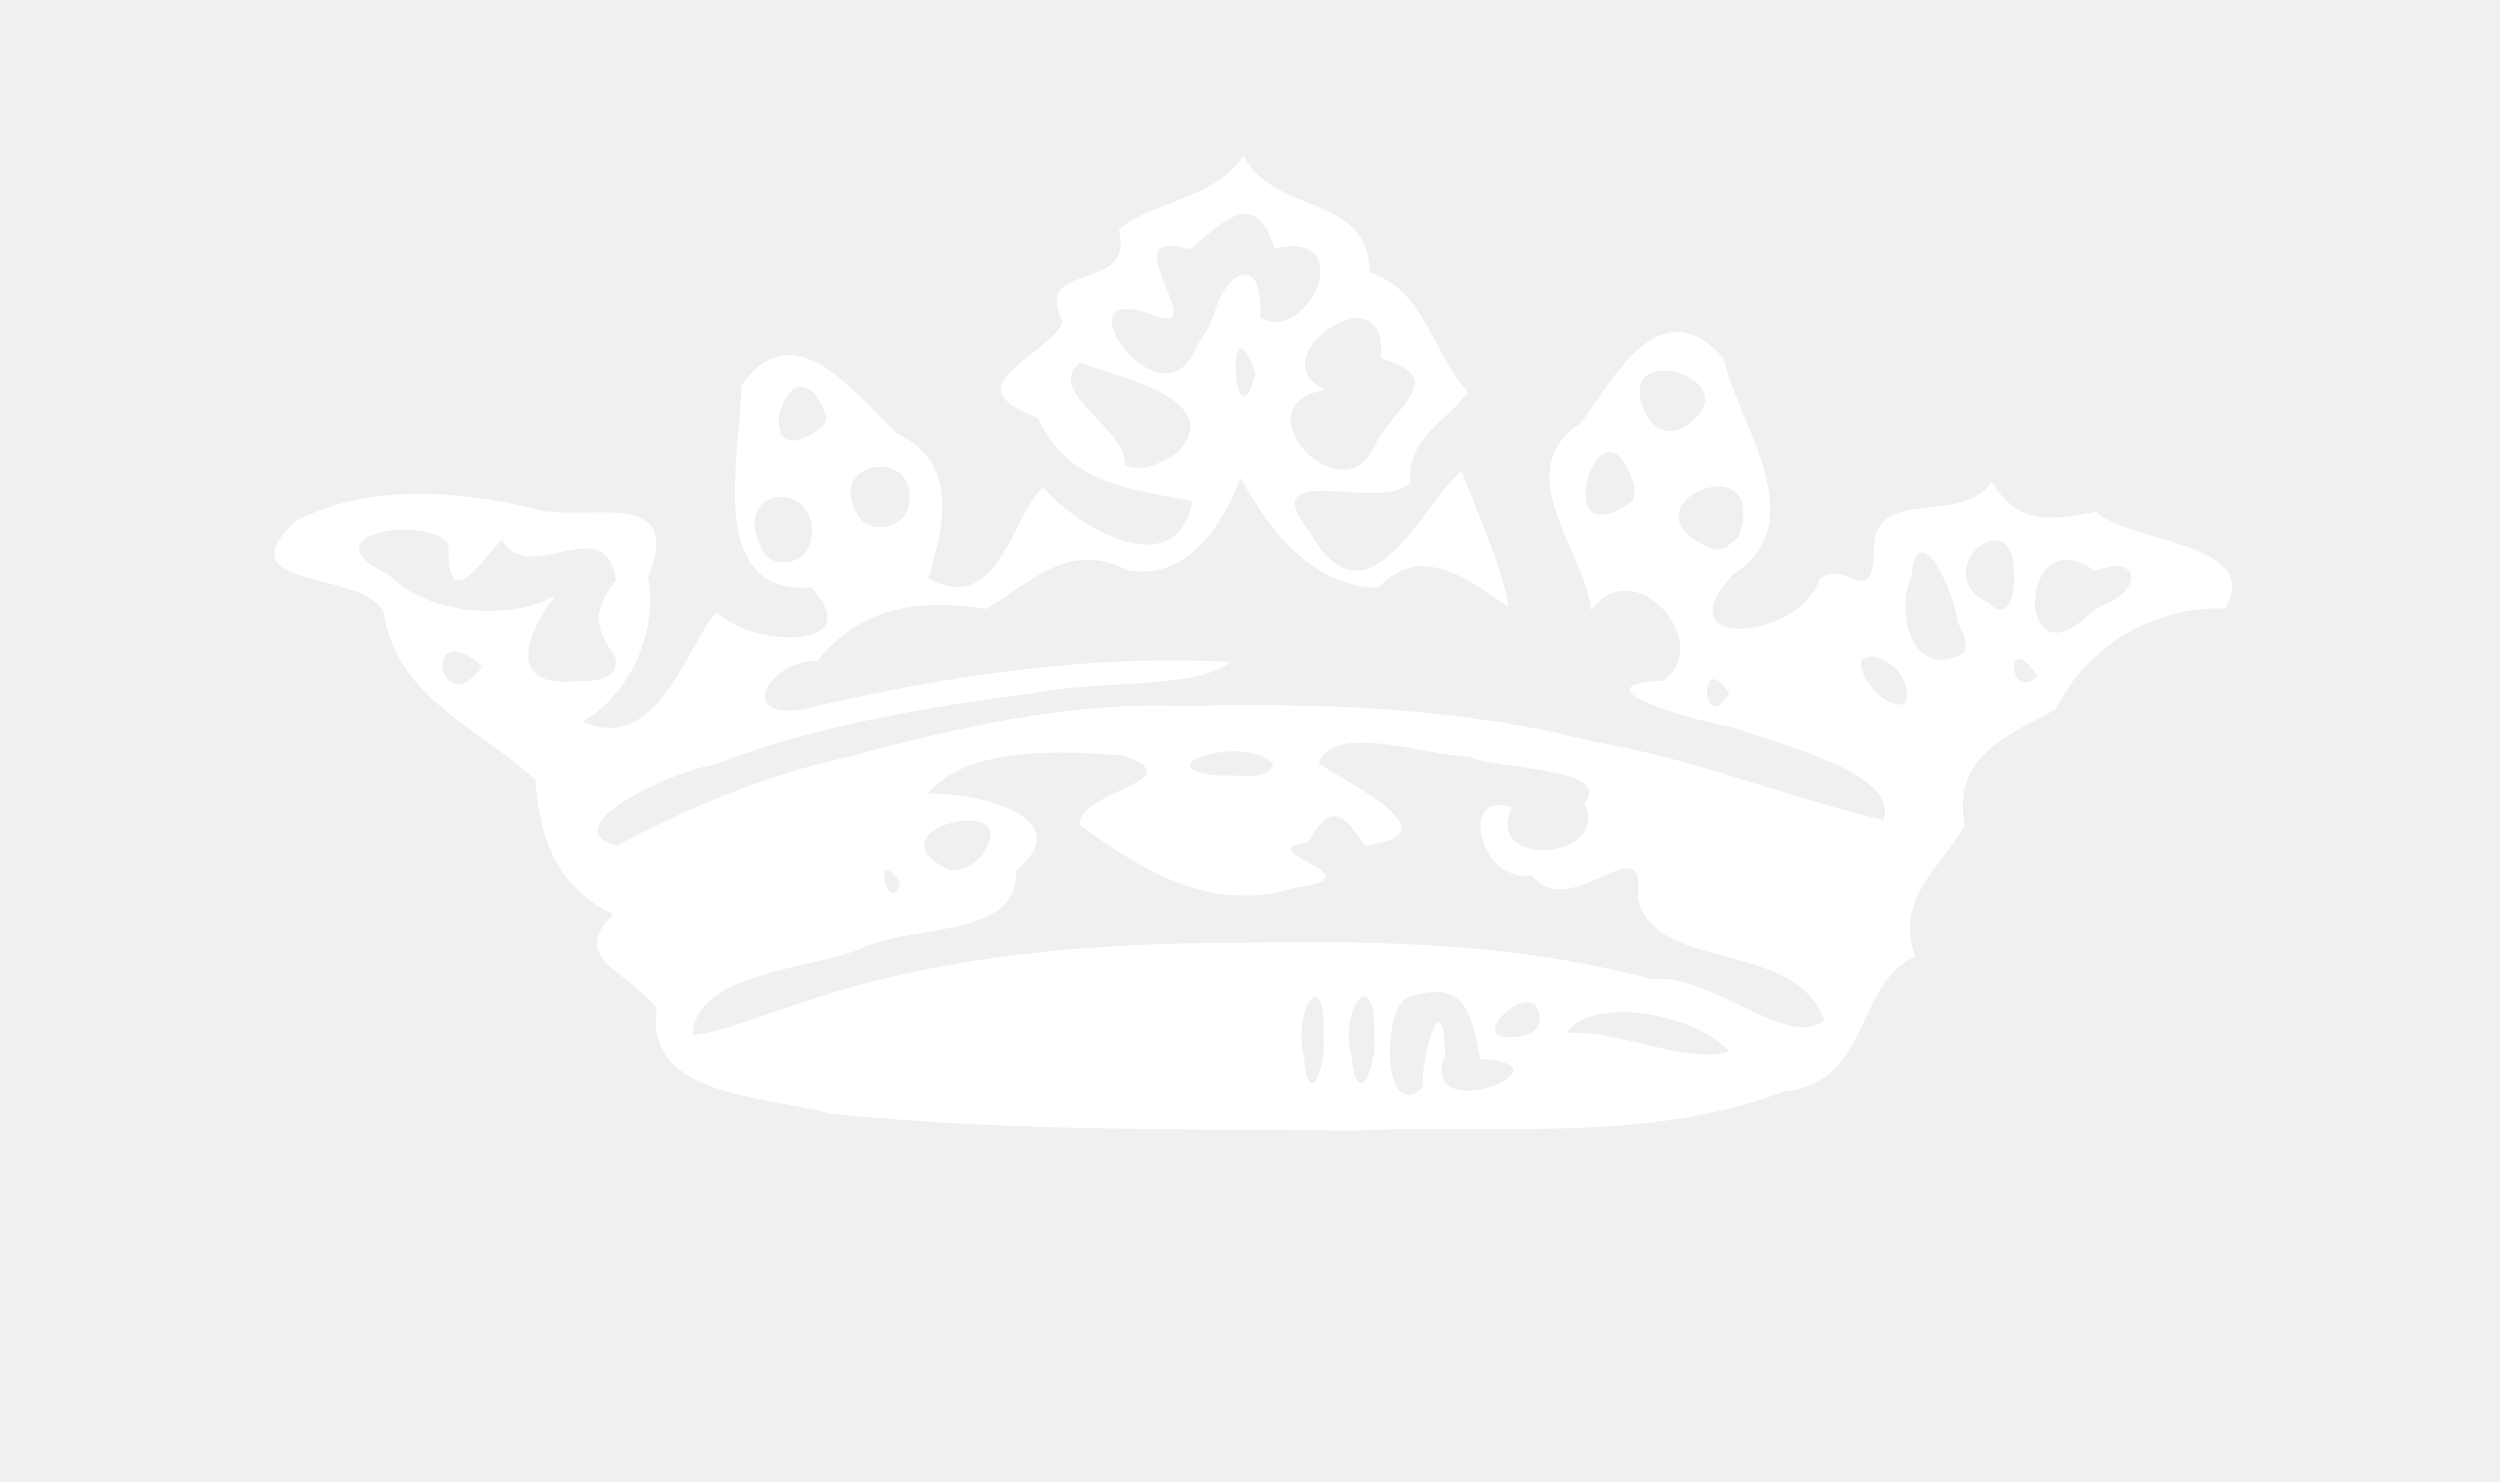
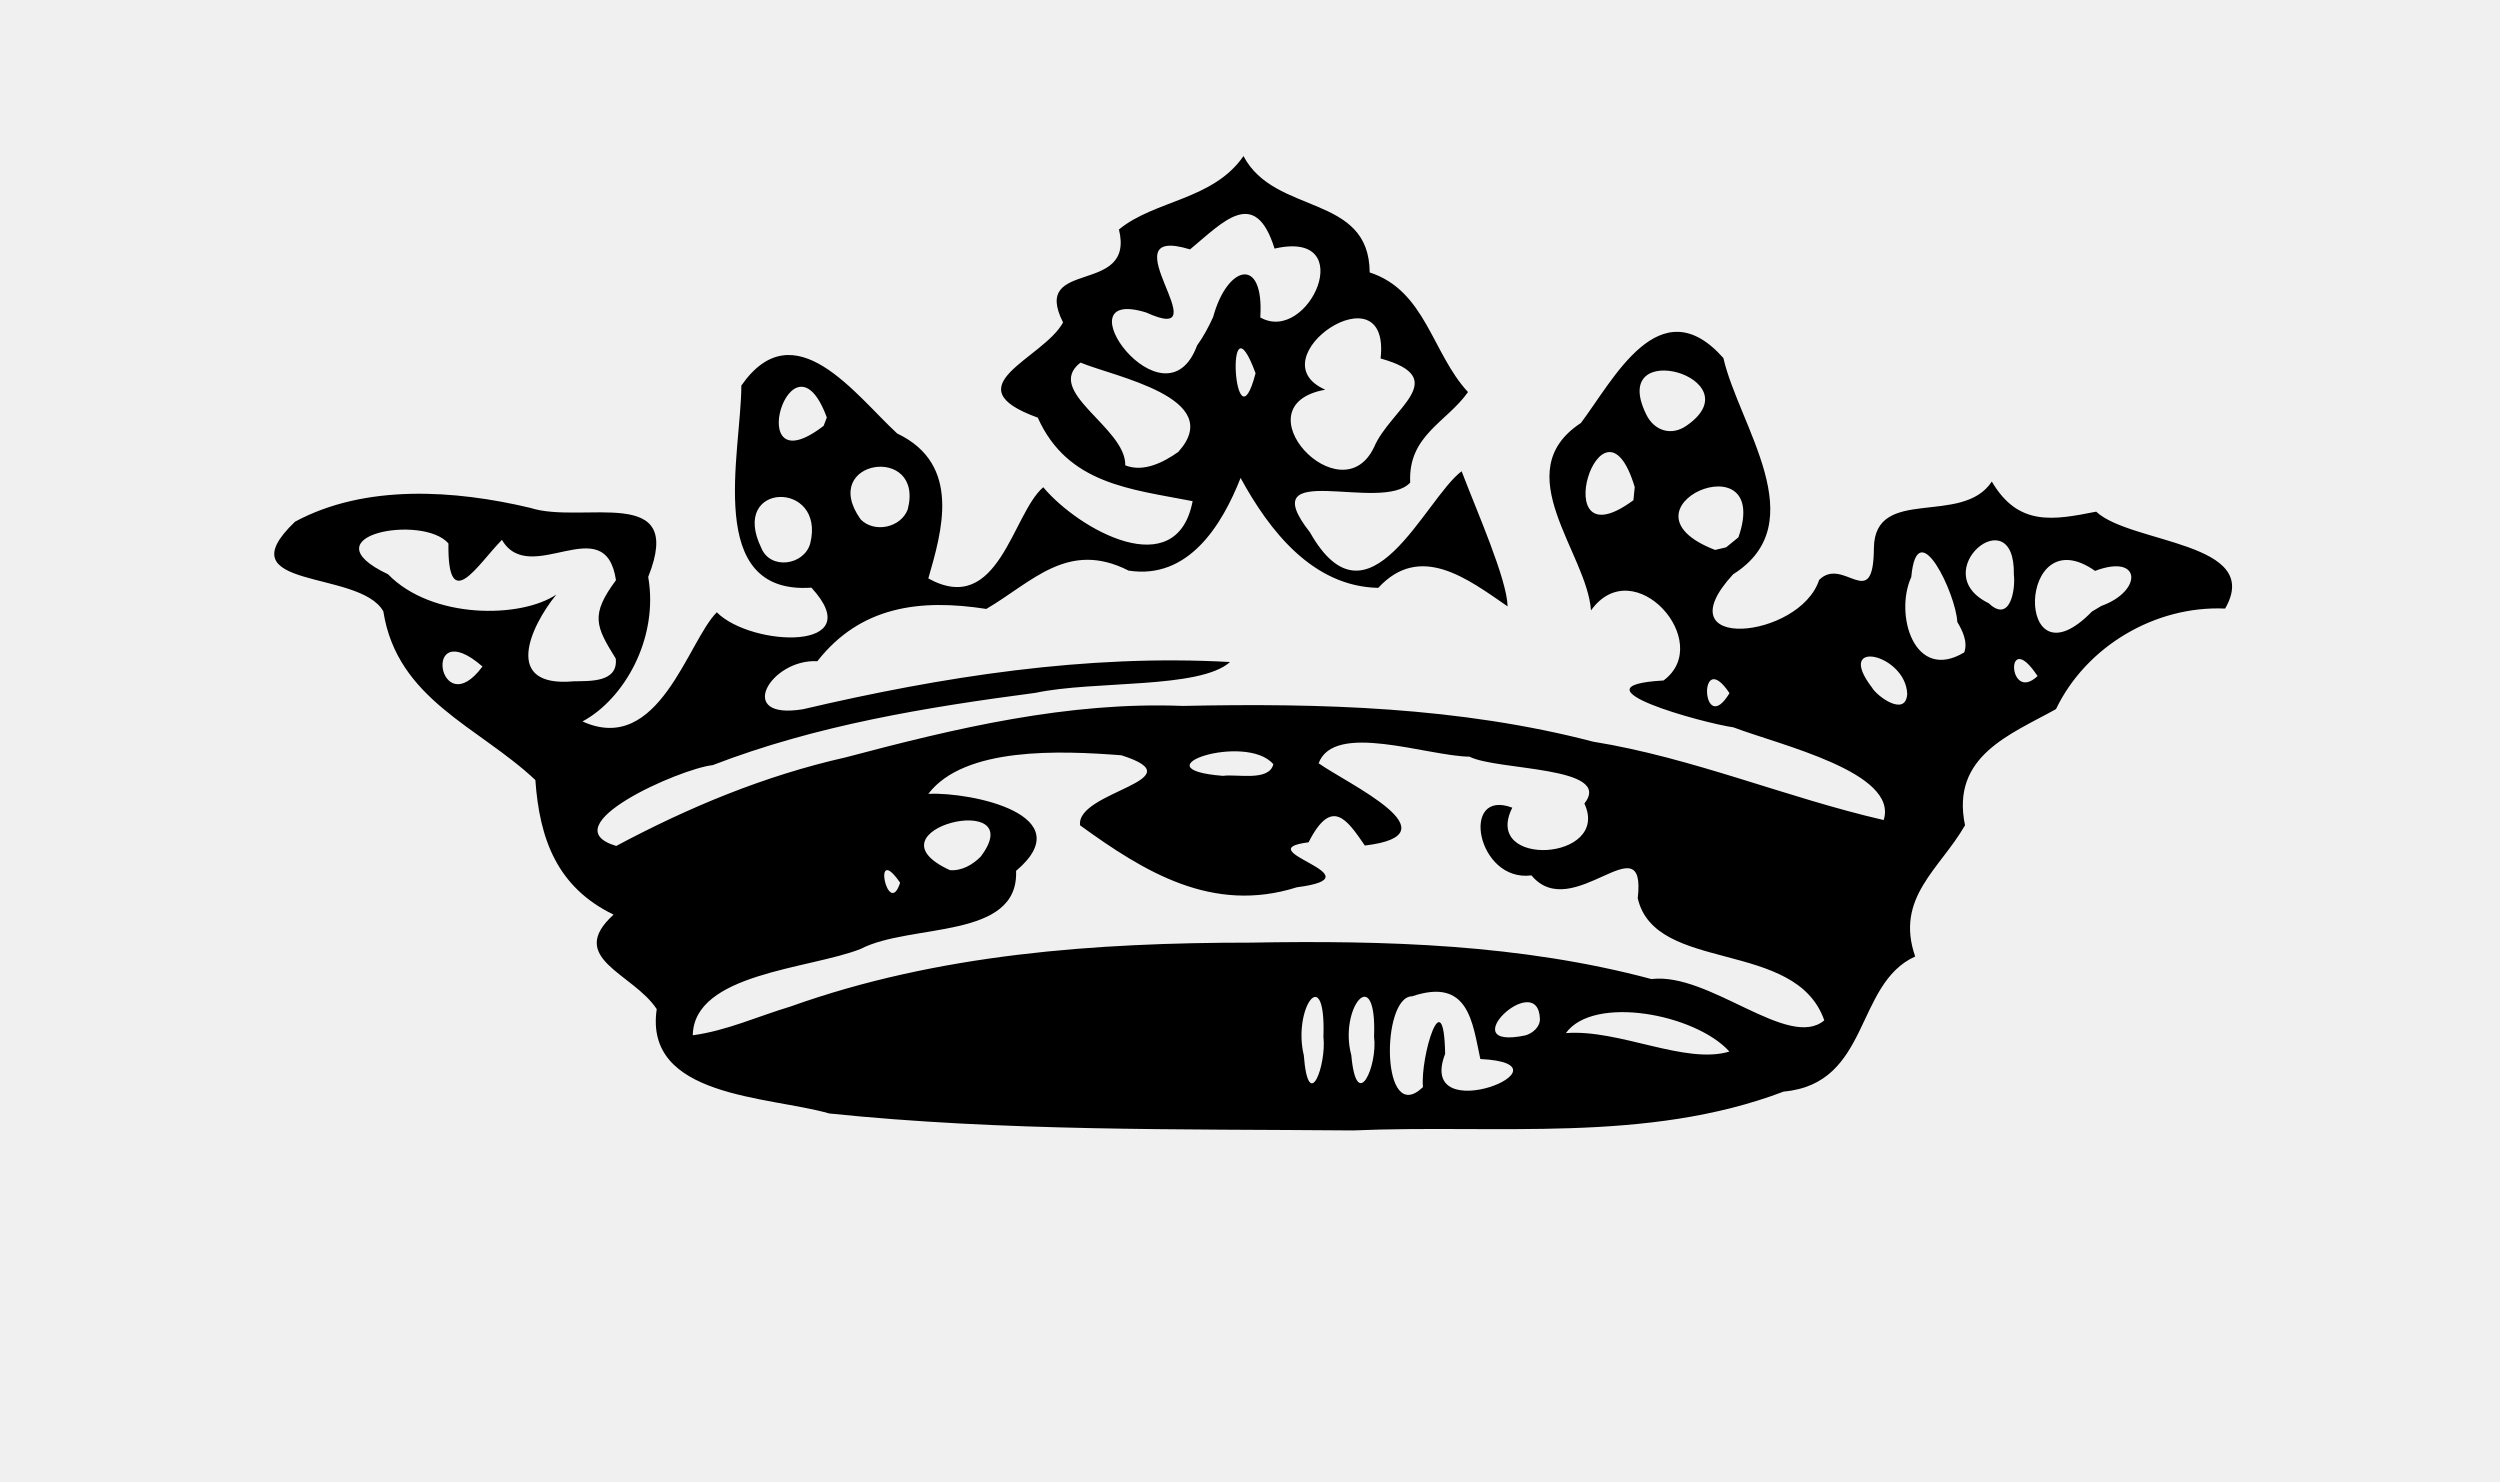
<svg xmlns="http://www.w3.org/2000/svg" version="1.1" id="svg1" width="211" height="125" viewBox="0 0 211 125">
  <defs id="defs1" />
  <g id="g1">
-     <path style="fill:#ffffff;fill-opacity:1" d="M 69.97,93.972 C 64.853,92.506 54.333,92.643 55.427,85.169 53.44,82.134 47.734,80.886 51.784,77.195 47.032,74.887 45.536,70.845 45.185,65.835 40.392,61.32 33.522,59.056 32.354,51.6 30.352,48.023 18.816,49.843 24.903,44.029 c 5.932,-3.198 13.492,-2.678 19.85,-1.166 4.424,1.431 13.132,-2.111 9.956,5.827 0.901,5.187 -2.024,10.308 -5.548,12.2 6.451,2.928 8.877,-6.751 11.336,-9.212 2.937,2.941 12.957,3.323 7.985,-2.08 -9.084,0.624 -5.923,-11.367 -5.912,-17.058 4.475,-6.427 9.625,0.8 13.151,4.046 5.478,2.611 3.76,8.289 2.63,12.234 5.941,3.283 7.095,-5.494 9.7,-7.696 2.981,3.556 11.253,8.234 12.607,1.174 -5.242,-1.022 -10.551,-1.433 -13.07,-7.048 -7.339,-2.656 0.447,-4.939 2.135,-8.035 -2.773,-5.471 6.106,-2.184 4.716,-7.847 2.991,-2.472 7.967,-2.486 10.511,-6.196 2.634,5.024 10.617,3.145 10.651,9.822 4.721,1.533 5.247,6.795 8.298,10.097 -1.798,2.55 -5.072,3.656 -4.878,7.638 -2.387,2.621 -13.428,-2.119 -8.458,4.205 4.95,8.756 9.685,-2.82 12.797,-5.161 1.355,3.542 3.827,9.114 3.882,11.406 -3.414,-2.36 -7.392,-5.39 -10.918,-1.563 -5.526,-0.111 -9.193,-4.824 -11.618,-9.277 -1.579,4.009 -4.415,8.602 -9.452,7.82 -5.121,-2.604 -8.129,0.96 -12.009,3.235 -5.612,-0.871 -10.624,-0.229 -14.261,4.412 -3.962,-0.214 -6.994,5.002 -1.217,4.054 11.776,-2.757 23.917,-4.662 36.049,-3.986 -2.574,2.297 -11.453,1.547 -16.414,2.601 -9.247,1.218 -18.511,2.732 -27.248,6.102 -2.763,0.299 -13.766,5.145 -8.144,6.822 6.095,-3.257 12.499,-5.928 19.358,-7.476 9.31,-2.47 18.748,-4.718 28.46,-4.344 11.622,-0.245 23.33,0.073 34.643,3.02 8.393,1.357 16.271,4.715 24.512,6.613 1.266,-4.03 -8.724,-6.319 -12.679,-7.823 -2.584,-0.368 -14.015,-3.496 -5.902,-3.956 4.36,-3.227 -2.514,-10.964 -6.123,-5.912 -0.328,-4.858 -7.136,-11.698 -0.853,-15.82 2.734,-3.608 6.656,-11.543 12.027,-5.483 1.308,5.701 7.705,13.92 0.82,18.255 -6.051,6.578 5.613,5.501 7.264,0.472 2.048,-2.053 4.584,2.908 4.62,-2.691 0.069,-5.306 7.448,-1.792 9.952,-5.611 2.239,3.819 5.211,3.252 8.807,2.541 2.938,2.73 14.14,2.54 10.885,8.18 -5.878,-0.266 -11.72,3.169 -14.275,8.484 -3.813,2.134 -8.902,3.946 -7.678,9.805 -2.116,3.692 -5.928,6.105 -4.207,11.074 -5.131,2.331 -3.761,10.73 -11.098,11.403 -11.584,4.391 -24.239,2.753 -36.349,3.279 -14.739,-0.128 -29.55,0.086 -44.223,-1.434 z M 120.098,91.752 c -0.235,-2.568 1.754,-9.149 1.872,-2.81 -2.511,6.516 11.451,0.853 2.97,0.439 -0.67,-3.101 -0.975,-6.904 -5.755,-5.294 -2.638,0.007 -2.642,11.087 0.912,7.665 z m -8.4,-4.25 c 0.218,-6.428 -2.602,-2.345 -1.659,1.553 0.391,5.07 1.927,0.813 1.659,-1.553 z m 4.273,0 c 0.247,-6.423 -2.997,-2.407 -1.921,1.553 0.449,5.014 2.241,0.856 1.921,-1.553 z m 29.992,1.25 c -2.873,-3.179 -11.461,-4.797 -13.802,-1.559 4.508,-0.346 10.06,2.684 13.802,1.559 z M 66.726,84.948 c 12.45,-4.449 25.706,-5.387 38.821,-5.39 11.355,-0.198 22.797,0.123 33.835,3.075 4.876,-0.599 11.572,6.029 14.588,3.485 -2.408,-6.911 -14.271,-3.931 -15.745,-10.305 0.758,-6.584 -5.511,2.238 -8.97,-1.93 -4.619,0.6 -6.049,-7.392 -1.617,-5.715 -2.593,5.138 8.351,4.496 6.084,-0.348 2.499,-3.162 -7.362,-2.766 -9.694,-3.956 -3.608,-0.055 -11.424,-2.978 -12.736,0.556 2.484,1.76 11.719,6.006 3.902,6.943 -1.5,-2.172 -2.784,-4.146 -4.751,-0.272 -5.414,0.684 6.188,2.869 -0.985,3.795 -7.141,2.261 -12.902,-1.32 -18.297,-5.226 -0.396,-2.874 10.029,-3.834 3.482,-5.915 -5.165,-0.397 -13.239,-0.734 -16.289,3.25 3.721,-0.147 12.96,1.808 7.402,6.507 0.244,5.841 -8.928,4.407 -13.116,6.588 -4.346,1.71 -14.077,2.046 -14.17,7.287 2.842,-0.379 5.519,-1.609 8.255,-2.429 z m 63.244,1.054 c -0.153,-4.311 -7.575,2.722 -1.219,1.383 0.608,-0.18 1.221,-0.692 1.219,-1.383 z m -54,-11.5 c -2.432,-3.533 -1.007,3.141 0,0 z m 6.8,-2.2 c 4.319,-5.72 -10.05,-2.279 -2.596,1.14 1.012,0.074 1.915,-0.46 2.596,-1.14 z m 24.7,-7.8 c -2.283,-2.702 -11.682,0.393 -4.256,0.98 1.189,-0.171 3.892,0.495 4.256,-0.98 z m 38.5,-6 c -2.693,-4.03 -2.357,3.893 0,0 z m 15,0.071 c -0.123,-3.388 -6.194,-4.75 -2.972,-0.538 0.405,0.72 2.841,2.515 2.972,0.538 z M 40.72,56.252 c -5.234,-4.544 -3.698,5.006 0,0 z m 11.25,-0.667 c -1.696,-2.733 -2.159,-3.679 0.018,-6.617 -0.902,-6.078 -7.247,0.67 -9.624,-3.403 -2.027,2.036 -4.602,6.454 -4.516,0.304 -2.128,-2.5 -12.065,-0.696 -5.097,2.6 3.701,3.809 11.19,3.737 14.204,1.711 -2.232,2.742 -4.55,7.878 1.484,7.321 1.333,-0.03 3.742,0.116 3.531,-1.917 z m 120,1.476 c -2.765,-4.201 -2.52,2.375 0,0 z m -6.775,-4.57 c -0.096,-2.305 -3.377,-9.331 -3.883,-3.791 -1.447,3.16 0.26,8.903 4.472,6.36 0.315,-0.887 -0.149,-1.826 -0.589,-2.569 z m 12.161,-1.351 c 3.503,-1.261 3.393,-4.444 -0.531,-2.957 -6.619,-4.648 -6.823,10.173 -0.264,3.43 l 0.795,-0.473 z m -7.386,-2.638 c 0.128,-6.603 -7.543,-0.228 -2.121,2.412 1.806,1.716 2.27,-1.161 2.121,-2.412 z M 68.381,45.875 c 1.342,-5.37 -6.865,-5.238 -4.125,0.376 0.762,1.873 3.603,1.471 4.125,-0.376 z m 78.343,-0.526 c 2.93,-8.441 -11.004,-2.42 -1.969,1.066 l 0.93,-0.22 z M 76.614,42.989 c 1.432,-5.547 -7.574,-4.217 -3.977,0.846 1.155,1.182 3.402,0.703 3.977,-0.846 z m 61.357,-1.88 c -2.782,-9.262 -7.702,6.723 -0.11,1.107 z M 99.442,38.147 c 4.121,-4.567 -5.439,-6.362 -8.248,-7.545 -3.135,2.435 3.853,5.479 3.779,8.672 1.544,0.617 3.222,-0.254 4.469,-1.127 z m 16.529,-0.404 c 1.375,-3.241 6.648,-5.797 0.551,-7.486 0.88,-7.828 -10.618,4.45e-4 -4.67,2.634 -7.42,1.332 1.337,10.701 4.118,4.852 z M 69.783,35.237 c -3.001,-8.179 -7.252,6.086 -0.268,0.703 z m 72.606,0.658 c 5.702,-3.997 -6.69,-7.565 -3.46,-0.943 0.67,1.42 2.162,1.888 3.46,0.943 z M 105.97,31.502 c -2.642,-7.179 -1.8,6.906 0,0 z m -3.579,-4.75 c 1.179,-4.358 4.315,-5.221 3.977,0.041 4.093,2.313 8.422,-7.467 1.205,-5.812 -1.649,-5.288 -4.348,-2.238 -7.133,0.068 -7.288,-2.233 2.832,8.298 -3.709,5.325 -7.446,-2.308 1.576,10.134 4.302,2.786 0.539,-0.75 0.978,-1.568 1.358,-2.408 z" id="path1" />
+     <path style="fill:#000000;fill-opacity:1" d="M 69.97,93.972 C 64.853,92.506 54.333,92.643 55.427,85.169 53.44,82.134 47.734,80.886 51.784,77.195 47.032,74.887 45.536,70.845 45.185,65.835 40.392,61.32 33.522,59.056 32.354,51.6 30.352,48.023 18.816,49.843 24.903,44.029 c 5.932,-3.198 13.492,-2.678 19.85,-1.166 4.424,1.431 13.132,-2.111 9.956,5.827 0.901,5.187 -2.024,10.308 -5.548,12.2 6.451,2.928 8.877,-6.751 11.336,-9.212 2.937,2.941 12.957,3.323 7.985,-2.08 -9.084,0.624 -5.923,-11.367 -5.912,-17.058 4.475,-6.427 9.625,0.8 13.151,4.046 5.478,2.611 3.76,8.289 2.63,12.234 5.941,3.283 7.095,-5.494 9.7,-7.696 2.981,3.556 11.253,8.234 12.607,1.174 -5.242,-1.022 -10.551,-1.433 -13.07,-7.048 -7.339,-2.656 0.447,-4.939 2.135,-8.035 -2.773,-5.471 6.106,-2.184 4.716,-7.847 2.991,-2.472 7.967,-2.486 10.511,-6.196 2.634,5.024 10.617,3.145 10.651,9.822 4.721,1.533 5.247,6.795 8.298,10.097 -1.798,2.55 -5.072,3.656 -4.878,7.638 -2.387,2.621 -13.428,-2.119 -8.458,4.205 4.95,8.756 9.685,-2.82 12.797,-5.161 1.355,3.542 3.827,9.114 3.882,11.406 -3.414,-2.36 -7.392,-5.39 -10.918,-1.563 -5.526,-0.111 -9.193,-4.824 -11.618,-9.277 -1.579,4.009 -4.415,8.602 -9.452,7.82 -5.121,-2.604 -8.129,0.96 -12.009,3.235 -5.612,-0.871 -10.624,-0.229 -14.261,4.412 -3.962,-0.214 -6.994,5.002 -1.217,4.054 11.776,-2.757 23.917,-4.662 36.049,-3.986 -2.574,2.297 -11.453,1.547 -16.414,2.601 -9.247,1.218 -18.511,2.732 -27.248,6.102 -2.763,0.299 -13.766,5.145 -8.144,6.822 6.095,-3.257 12.499,-5.928 19.358,-7.476 9.31,-2.47 18.748,-4.718 28.46,-4.344 11.622,-0.245 23.33,0.073 34.643,3.02 8.393,1.357 16.271,4.715 24.512,6.613 1.266,-4.03 -8.724,-6.319 -12.679,-7.823 -2.584,-0.368 -14.015,-3.496 -5.902,-3.956 4.36,-3.227 -2.514,-10.964 -6.123,-5.912 -0.328,-4.858 -7.136,-11.698 -0.853,-15.82 2.734,-3.608 6.656,-11.543 12.027,-5.483 1.308,5.701 7.705,13.92 0.82,18.255 -6.051,6.578 5.613,5.501 7.264,0.472 2.048,-2.053 4.584,2.908 4.62,-2.691 0.069,-5.306 7.448,-1.792 9.952,-5.611 2.239,3.819 5.211,3.252 8.807,2.541 2.938,2.73 14.14,2.54 10.885,8.18 -5.878,-0.266 -11.72,3.169 -14.275,8.484 -3.813,2.134 -8.902,3.946 -7.678,9.805 -2.116,3.692 -5.928,6.105 -4.207,11.074 -5.131,2.331 -3.761,10.73 -11.098,11.403 -11.584,4.391 -24.239,2.753 -36.349,3.279 -14.739,-0.128 -29.55,0.086 -44.223,-1.434 z M 120.098,91.752 c -0.235,-2.568 1.754,-9.149 1.872,-2.81 -2.511,6.516 11.451,0.853 2.97,0.439 -0.67,-3.101 -0.975,-6.904 -5.755,-5.294 -2.638,0.007 -2.642,11.087 0.912,7.665 z m -8.4,-4.25 c 0.218,-6.428 -2.602,-2.345 -1.659,1.553 0.391,5.07 1.927,0.813 1.659,-1.553 z m 4.273,0 c 0.247,-6.423 -2.997,-2.407 -1.921,1.553 0.449,5.014 2.241,0.856 1.921,-1.553 z m 29.992,1.25 c -2.873,-3.179 -11.461,-4.797 -13.802,-1.559 4.508,-0.346 10.06,2.684 13.802,1.559 z M 66.726,84.948 c 12.45,-4.449 25.706,-5.387 38.821,-5.39 11.355,-0.198 22.797,0.123 33.835,3.075 4.876,-0.599 11.572,6.029 14.588,3.485 -2.408,-6.911 -14.271,-3.931 -15.745,-10.305 0.758,-6.584 -5.511,2.238 -8.97,-1.93 -4.619,0.6 -6.049,-7.392 -1.617,-5.715 -2.593,5.138 8.351,4.496 6.084,-0.348 2.499,-3.162 -7.362,-2.766 -9.694,-3.956 -3.608,-0.055 -11.424,-2.978 -12.736,0.556 2.484,1.76 11.719,6.006 3.902,6.943 -1.5,-2.172 -2.784,-4.146 -4.751,-0.272 -5.414,0.684 6.188,2.869 -0.985,3.795 -7.141,2.261 -12.902,-1.32 -18.297,-5.226 -0.396,-2.874 10.029,-3.834 3.482,-5.915 -5.165,-0.397 -13.239,-0.734 -16.289,3.25 3.721,-0.147 12.96,1.808 7.402,6.507 0.244,5.841 -8.928,4.407 -13.116,6.588 -4.346,1.71 -14.077,2.046 -14.17,7.287 2.842,-0.379 5.519,-1.609 8.255,-2.429 z m 63.244,1.054 c -0.153,-4.311 -7.575,2.722 -1.219,1.383 0.608,-0.18 1.221,-0.692 1.219,-1.383 z m -54,-11.5 c -2.432,-3.533 -1.007,3.141 0,0 z m 6.8,-2.2 c 4.319,-5.72 -10.05,-2.279 -2.596,1.14 1.012,0.074 1.915,-0.46 2.596,-1.14 z m 24.7,-7.8 c -2.283,-2.702 -11.682,0.393 -4.256,0.98 1.189,-0.171 3.892,0.495 4.256,-0.98 z m 38.5,-6 c -2.693,-4.03 -2.357,3.893 0,0 z m 15,0.071 c -0.123,-3.388 -6.194,-4.75 -2.972,-0.538 0.405,0.72 2.841,2.515 2.972,0.538 z M 40.72,56.252 c -5.234,-4.544 -3.698,5.006 0,0 z m 11.25,-0.667 c -1.696,-2.733 -2.159,-3.679 0.018,-6.617 -0.902,-6.078 -7.247,0.67 -9.624,-3.403 -2.027,2.036 -4.602,6.454 -4.516,0.304 -2.128,-2.5 -12.065,-0.696 -5.097,2.6 3.701,3.809 11.19,3.737 14.204,1.711 -2.232,2.742 -4.55,7.878 1.484,7.321 1.333,-0.03 3.742,0.116 3.531,-1.917 z m 120,1.476 c -2.765,-4.201 -2.52,2.375 0,0 z m -6.775,-4.57 c -0.096,-2.305 -3.377,-9.331 -3.883,-3.791 -1.447,3.16 0.26,8.903 4.472,6.36 0.315,-0.887 -0.149,-1.826 -0.589,-2.569 z m 12.161,-1.351 c 3.503,-1.261 3.393,-4.444 -0.531,-2.957 -6.619,-4.648 -6.823,10.173 -0.264,3.43 l 0.795,-0.473 z m -7.386,-2.638 c 0.128,-6.603 -7.543,-0.228 -2.121,2.412 1.806,1.716 2.27,-1.161 2.121,-2.412 z M 68.381,45.875 c 1.342,-5.37 -6.865,-5.238 -4.125,0.376 0.762,1.873 3.603,1.471 4.125,-0.376 z m 78.343,-0.526 c 2.93,-8.441 -11.004,-2.42 -1.969,1.066 l 0.93,-0.22 z M 76.614,42.989 c 1.432,-5.547 -7.574,-4.217 -3.977,0.846 1.155,1.182 3.402,0.703 3.977,-0.846 z m 61.357,-1.88 c -2.782,-9.262 -7.702,6.723 -0.11,1.107 z M 99.442,38.147 c 4.121,-4.567 -5.439,-6.362 -8.248,-7.545 -3.135,2.435 3.853,5.479 3.779,8.672 1.544,0.617 3.222,-0.254 4.469,-1.127 z m 16.529,-0.404 c 1.375,-3.241 6.648,-5.797 0.551,-7.486 0.88,-7.828 -10.618,4.45e-4 -4.67,2.634 -7.42,1.332 1.337,10.701 4.118,4.852 z M 69.783,35.237 c -3.001,-8.179 -7.252,6.086 -0.268,0.703 z m 72.606,0.658 c 5.702,-3.997 -6.69,-7.565 -3.46,-0.943 0.67,1.42 2.162,1.888 3.46,0.943 z M 105.97,31.502 c -2.642,-7.179 -1.8,6.906 0,0 z m -3.579,-4.75 c 1.179,-4.358 4.315,-5.221 3.977,0.041 4.093,2.313 8.422,-7.467 1.205,-5.812 -1.649,-5.288 -4.348,-2.238 -7.133,0.068 -7.288,-2.233 2.832,8.298 -3.709,5.325 -7.446,-2.308 1.576,10.134 4.302,2.786 0.539,-0.75 0.978,-1.568 1.358,-2.408 z" id="path1" />
  </g>
</svg>
